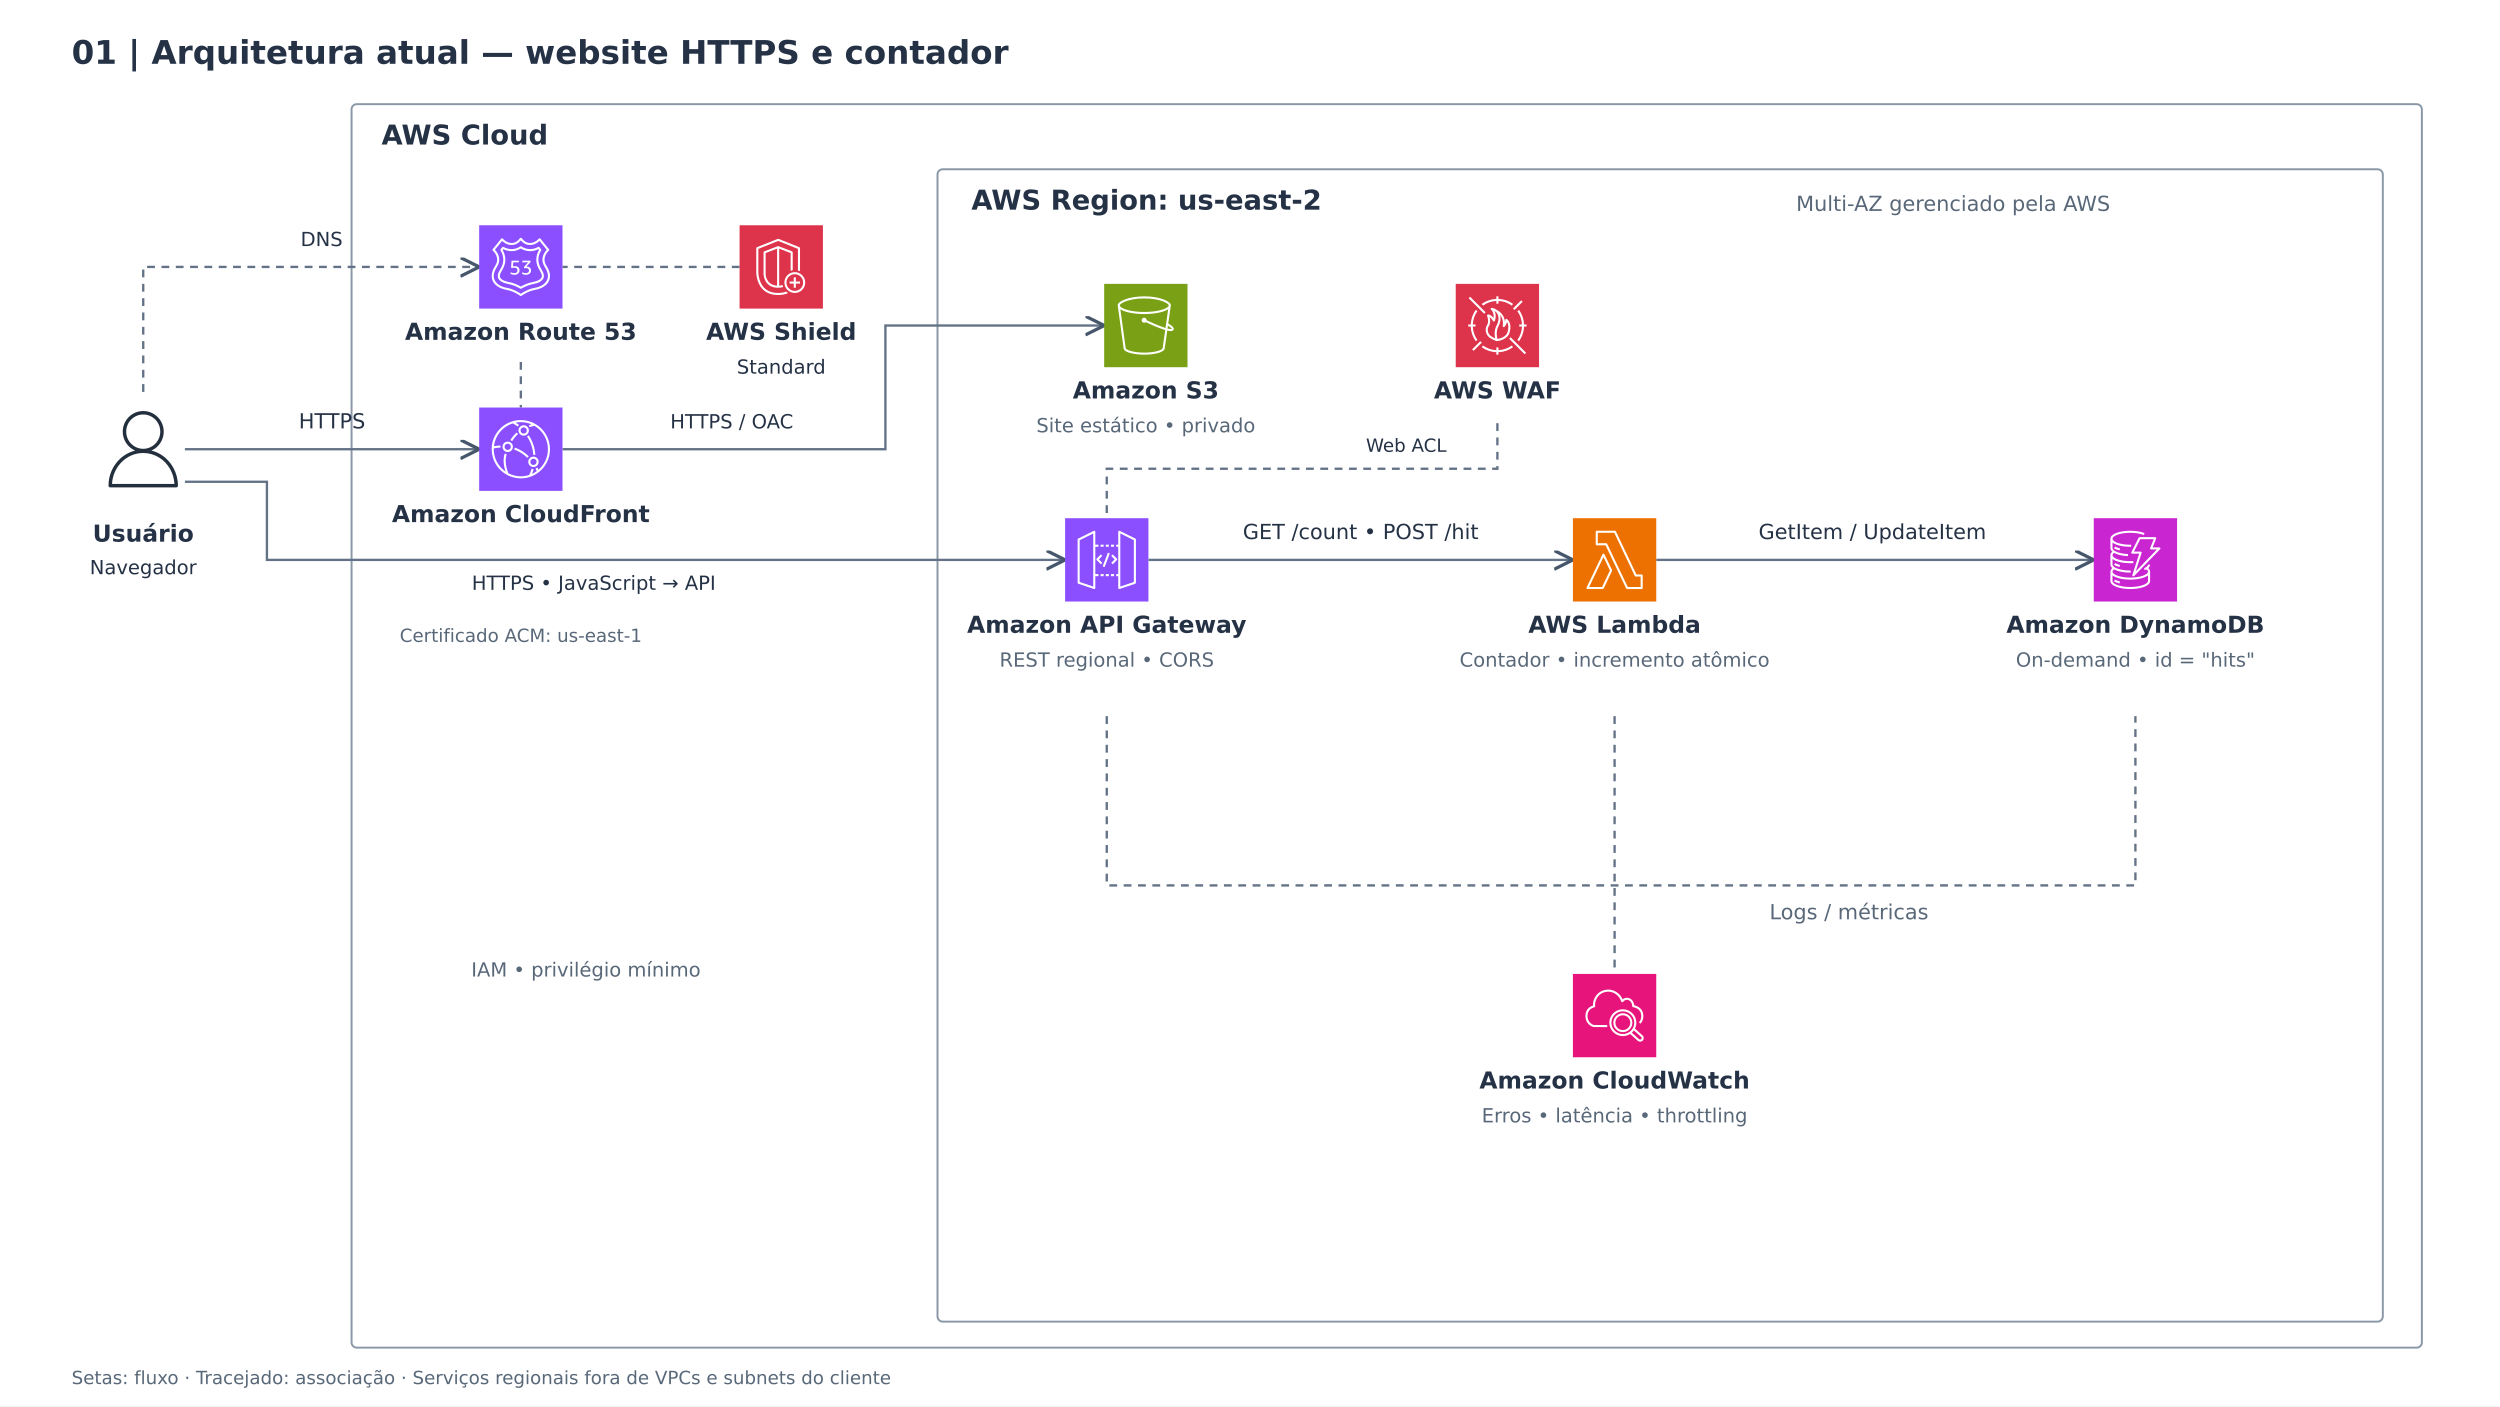
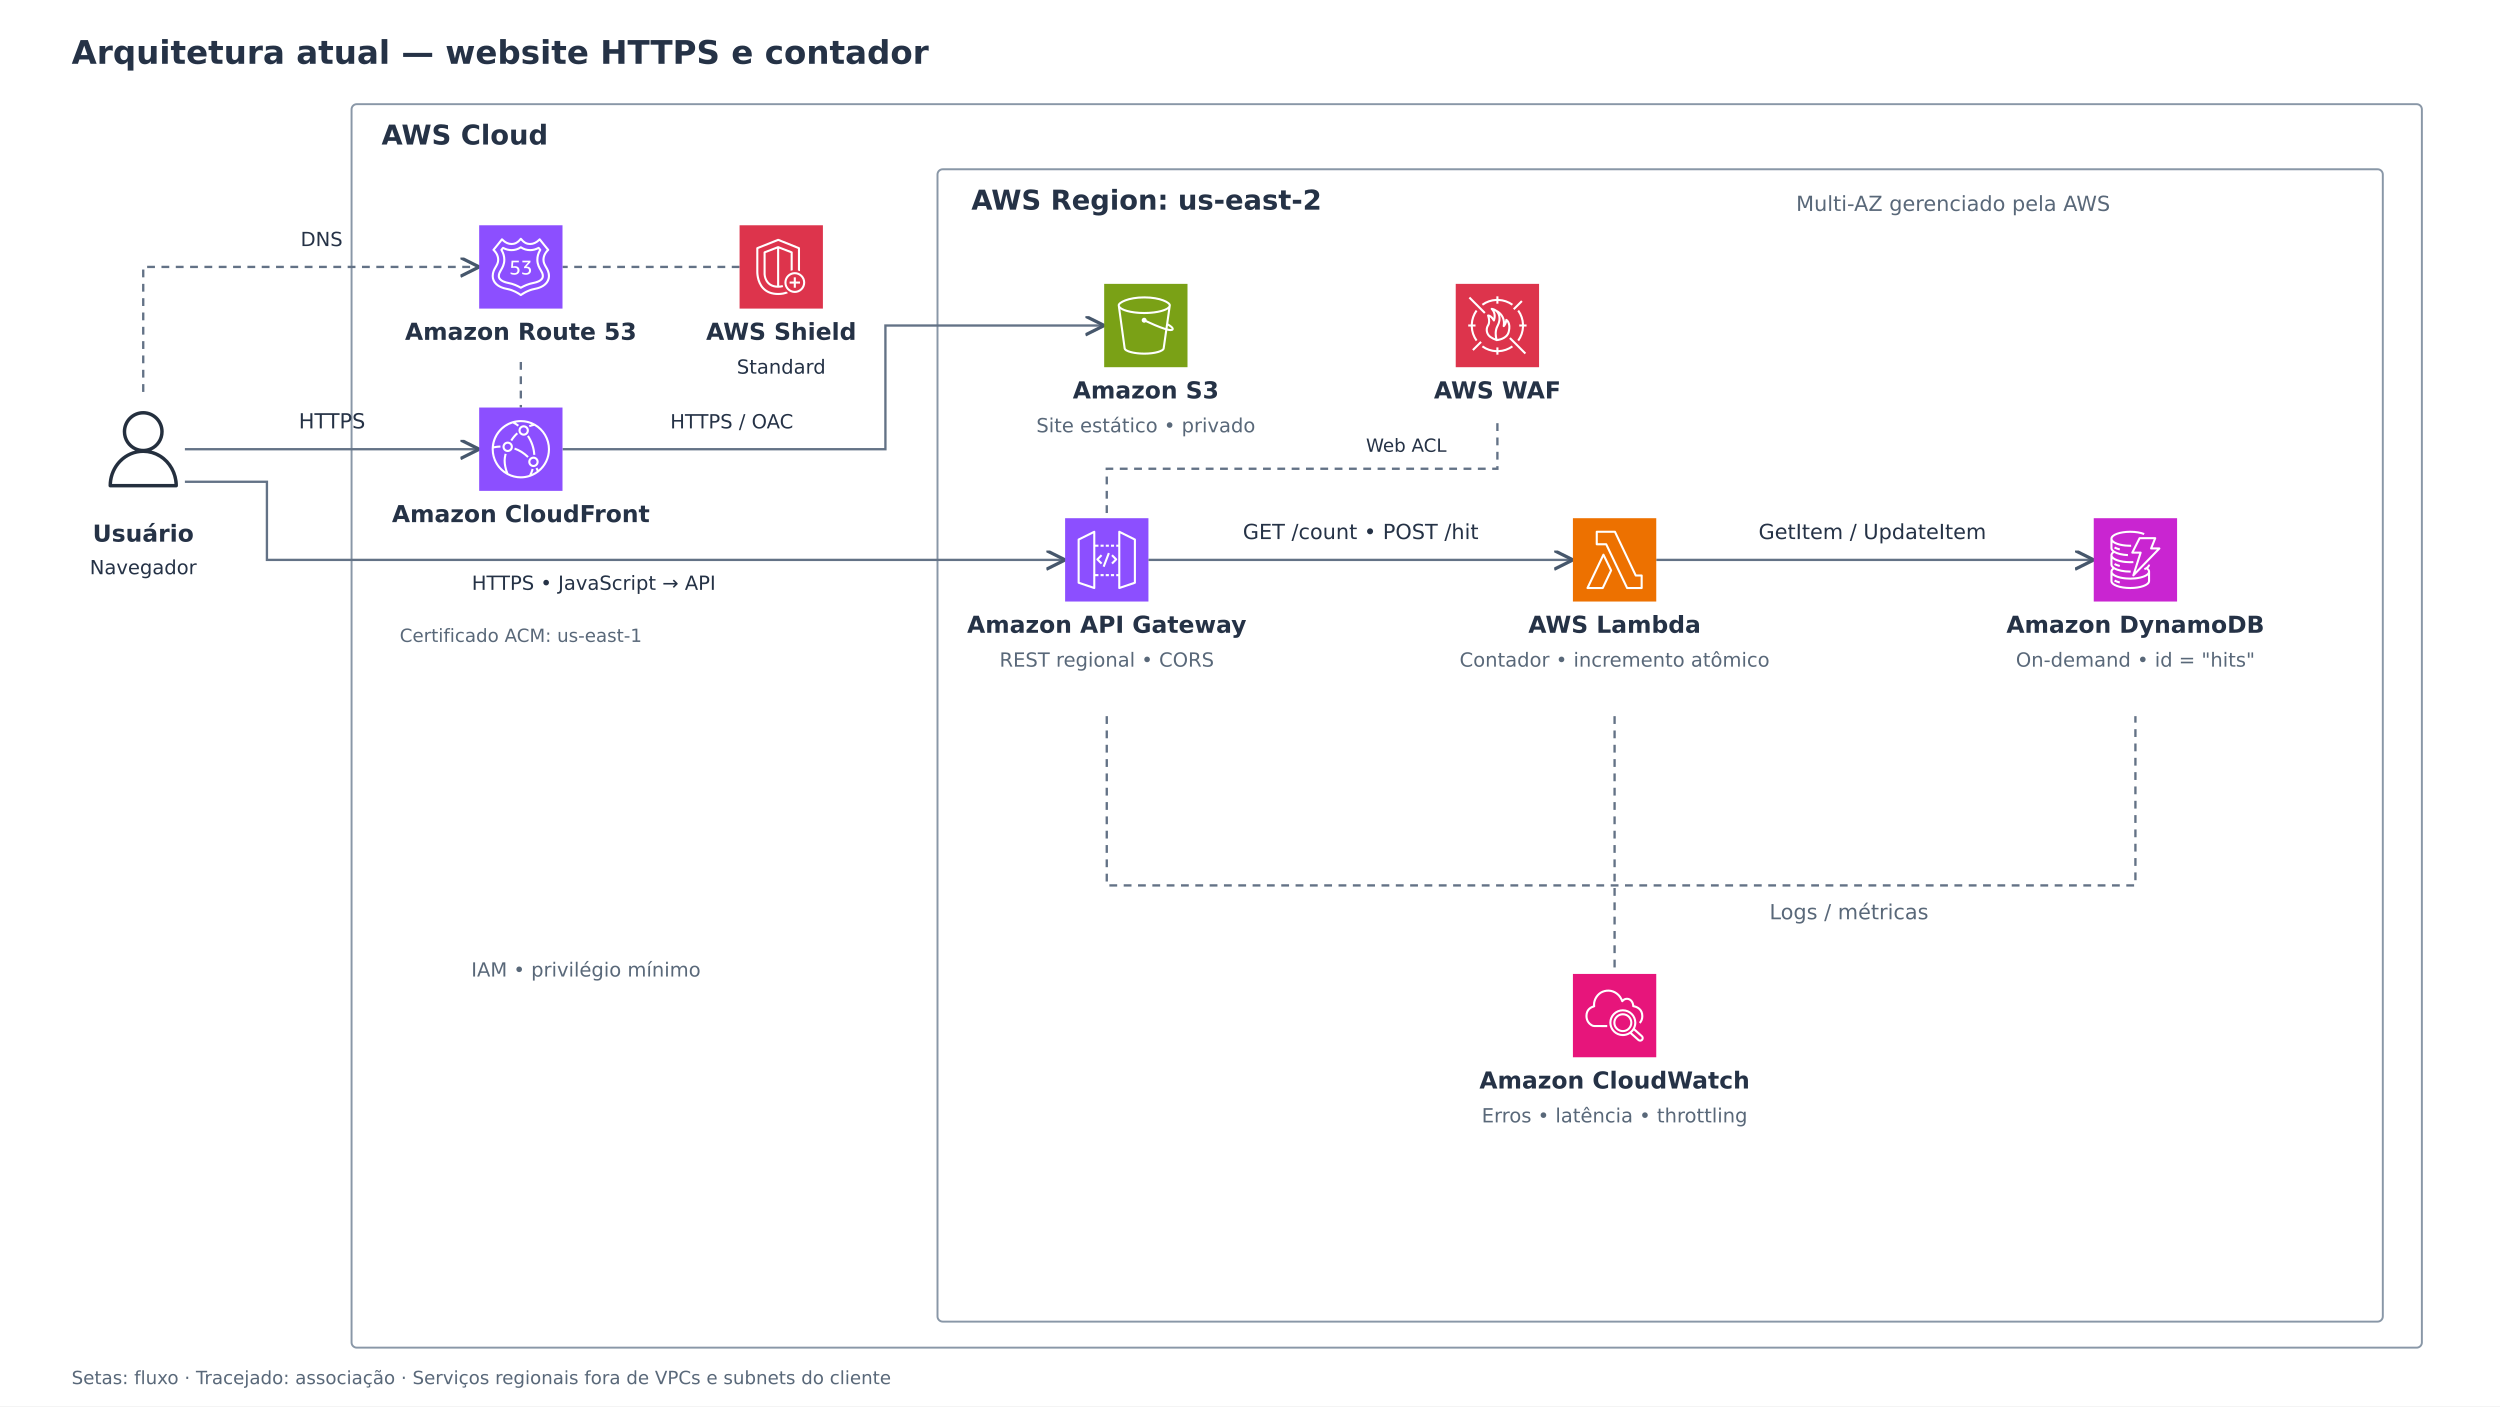
<svg xmlns="http://www.w3.org/2000/svg" width="1920" height="1080" viewBox="0 0 1920 1080">
  <defs>
    <marker id="a" markerWidth="9" markerHeight="9" refX="8" refY="4" orient="auto">
      <path d="M0,0 L8,4 L0,8" fill="none" stroke="#46576c" stroke-width="1.4" />
    </marker>
  </defs>
  <rect width="1920" height="1080" fill="#fff" />
-   <text x="55" y="49" font-family="DejaVu Sans,sans-serif" font-size="25" text-anchor="start" fill="#253246" font-weight="600">01  |  Arquitetura atual — website HTTPS e contador</text>
+   <text x="55" y="49" font-family="DejaVu Sans,sans-serif" font-size="25" text-anchor="start" fill="#253246" font-weight="600">Arquitetura atual — website HTTPS e contador</text>
  <rect x="270" y="80" width="1590" height="955" rx="4" fill="none" stroke="#8997a7" stroke-width="1.5" />
  <text x="293" y="111" font-family="DejaVu Sans,sans-serif" font-size="21" text-anchor="start" fill="#253246" font-weight="600">AWS Cloud</text>
  <rect x="720" y="130" width="1110" height="885" rx="4" fill="none" stroke="#8997a7" stroke-width="1.5" />
  <text x="746" y="161" font-family="DejaVu Sans,sans-serif" font-size="21" text-anchor="start" fill="#253246" font-weight="600">AWS Region: us-east-2</text>
  <text x="1500" y="162" font-family="DejaVu Sans,sans-serif" font-size="16" text-anchor="middle" fill="#596879" font-weight="400">Multi-AZ gerenciado pela AWS</text>
  <path d="M110 301 V205 H368" fill="none" stroke="#637286" stroke-width="1.8" stroke-dasharray="6 5" marker-end="url(#a)" />
  <text x="247" y="189" font-family="DejaVu Sans,sans-serif" font-size="15" text-anchor="middle" fill="#253246" font-weight="400">DNS</text>
  <path d="M568 205 H432" fill="none" stroke="#637286" stroke-width="1.8" stroke-dasharray="6 5" />
  <path d="M400 278 V313" fill="none" stroke="#637286" stroke-width="1.8" stroke-dasharray="6 5" />
  <path d="M142 345 H368" fill="none" stroke="#637286" stroke-width="1.8" marker-end="url(#a)" />
  <text x="255" y="329" font-family="DejaVu Sans,sans-serif" font-size="16" text-anchor="middle" fill="#253246" font-weight="400">HTTPS</text>
  <path d="M432 345 H680 V250 H848" fill="none" stroke="#637286" stroke-width="1.8" marker-end="url(#a)" />
  <text x="562" y="329" font-family="DejaVu Sans,sans-serif" font-size="15" text-anchor="middle" fill="#253246" font-weight="400">HTTPS / OAC</text>
  <path d="M142 370 H205 V430 H818" fill="none" stroke="#637286" stroke-width="1.8" marker-end="url(#a)" />
  <text x="456" y="453" font-family="DejaVu Sans,sans-serif" font-size="15" text-anchor="middle" fill="#253246" font-weight="400">HTTPS • JavaScript → API</text>
  <path d="M1150 325 V360 H850 V398" fill="none" stroke="#637286" stroke-width="1.8" stroke-dasharray="6 5" />
  <text x="1080" y="347" font-family="DejaVu Sans,sans-serif" font-size="14" text-anchor="middle" fill="#253246" font-weight="400">Web ACL</text>
  <svg width="64" height="64" viewBox="0 0 48 48" version="1.1" x="78.0" y="313.0">
    <g id="Icon-Resource/General-Resource/Res_User_48" stroke="none" stroke-width="1" fill="none" fill-rule="evenodd">
      <path d="M6.025,44 C6.524,34.085 14.395,26.178 24,26.178 C27.248,26.178 30.43,27.092 33.205,28.822 C38.354,32.033 41.653,37.783 41.974,44 L6.025,44 Z M14.192,13.878 C14.192,8.432 18.592,4 24.001,4 C29.408,4 33.807,8.432 33.807,13.878 C33.807,19.325 29.408,23.757 24.001,23.757 C18.592,23.757 14.192,19.325 14.192,13.878 L14.192,13.878 Z M34.263,27.125 C32.53,26.044 30.65,25.26 28.698,24.771 C32.877,22.939 35.807,18.749 35.807,13.878 C35.807,7.329 30.51,2 24.001,2 C17.489,2 12.192,7.329 12.192,13.878 C12.192,18.755 15.13,22.95 19.317,24.778 C10.545,26.981 4,35.2 4,45 C4,45.552 4.447,46 5,46 L43,46 C43.552,46 44,45.552 44,45 C44,37.719 40.269,30.87 34.263,27.125 L34.263,27.125 Z" id="Fill-1" fill="#242F3E" />
    </g>
  </svg>
  <text x="110" y="416" font-family="DejaVu Sans,sans-serif" font-size="18" text-anchor="middle" fill="#253246" font-weight="600">Usuário</text>
  <text x="110" y="441" font-family="DejaVu Sans,sans-serif" font-size="15" text-anchor="middle" fill="#253246" font-weight="400">Navegador</text>
  <svg width="64" height="64" viewBox="0 0 80 80" version="1.1" x="368.0" y="173.0">
    <g id="Icon-Architecture/64/Arch_Amazon-Route-53_64" stroke="none" stroke-width="1" fill="none" fill-rule="evenodd">
      <g id="Icon-Architecture-BG/64/Networking-Content-Delivery" fill="#8C4FFF">
        <rect id="Rectangle" x="0" y="0" width="80" height="80" />
      </g>
      <path d="M48.692,40.68 C49.431,41.363 49.801,42.278 49.801,43.428 C49.801,44.678 49.351,45.676 48.452,46.423 C47.552,47.17 46.343,47.543 44.826,47.543 C43.627,47.543 42.44,47.287 41.266,46.777 L41.266,45.245 C42.657,45.705 43.843,45.935 44.826,45.935 C45.796,45.935 46.542,45.717 47.065,45.284 C47.588,44.85 47.849,44.231 47.849,43.428 C47.849,41.883 46.874,41.111 44.921,41.111 C44.309,41.111 43.703,41.143 43.103,41.206 L43.103,39.943 L47.123,35.559 L41.458,35.559 L41.458,33.989 L49.247,33.989 L49.247,35.502 L45.304,39.675 C45.369,39.662 45.431,39.656 45.496,39.656 L45.687,39.656 C46.951,39.656 47.952,39.997 48.692,40.68 M37.574,40.345 C38.351,41.073 38.74,42.074 38.74,43.35 C38.74,44.601 38.288,45.612 37.381,46.385 C36.475,47.157 35.283,47.543 33.803,47.543 C32.503,47.543 31.284,47.287 30.148,46.777 L30.148,45.245 C31.564,45.705 32.776,45.935 33.784,45.935 C34.754,45.935 35.497,45.715 36.013,45.274 C36.53,44.834 36.789,44.2 36.789,43.37 C36.789,42.463 36.546,41.806 36.061,41.398 C35.576,40.99 34.785,40.785 33.688,40.785 C32.897,40.785 31.909,40.85 30.722,40.977 L30.722,39.713 L31.086,33.989 L38.071,33.989 L38.071,35.559 L32.693,35.559 L32.444,39.445 C33.146,39.318 33.777,39.254 34.338,39.254 C35.716,39.254 36.795,39.617 37.574,40.345 M51.957,54.378 C47.103,55.25 42.852,57.227 40,58.837 C37.147,57.227 32.896,55.25 28.043,54.378 C26.677,54.133 19.869,52.711 19.869,48.776 C19.869,46.952 20.522,45.742 21.776,43.583 C23.274,41 25.138,37.784 25.138,33.156 C25.138,29.847 24.271,26.675 22.559,23.715 C22.76,23.467 22.965,23.216 23.171,22.963 C25.707,24.23 28.347,24.872 31.031,24.872 C34.311,24.872 37.325,24.011 40,22.311 C42.674,24.011 45.688,24.872 48.968,24.872 C51.652,24.872 54.293,24.23 56.829,22.963 C57.034,23.216 57.239,23.467 57.44,23.715 C55.728,26.675 54.861,29.847 54.861,33.156 C54.861,37.784 56.725,41 58.226,43.587 C59.477,45.742 60.13,46.952 60.13,48.776 C60.13,52.711 53.322,54.133 51.957,54.378 M56.861,33.156 C56.861,29.997 57.752,26.97 59.507,24.158 C59.735,23.795 59.706,23.328 59.434,22.996 C58.926,22.373 58.393,21.718 57.867,21.067 C57.562,20.69 57.032,20.586 56.606,20.82 C54.143,22.181 51.574,22.872 48.968,22.872 C45.824,22.872 43.077,22.026 40.569,20.289 C40.227,20.052 39.772,20.052 39.43,20.289 C36.922,22.026 34.175,22.872 31.031,22.872 C28.425,22.872 25.856,22.181 23.393,20.82 C22.968,20.586 22.437,20.69 22.132,21.067 C21.606,21.718 21.073,22.373 20.565,22.996 C20.294,23.328 20.264,23.795 20.492,24.158 C22.248,26.97 23.138,29.997 23.138,33.156 C23.138,37.246 21.423,40.202 20.045,42.581 C18.695,44.904 17.869,46.447 17.869,48.776 C17.869,54.165 25.385,55.934 27.689,56.348 C32.549,57.221 36.793,59.281 39.497,60.854 C39.652,60.945 39.826,60.99 40,60.99 C40.173,60.99 40.347,60.945 40.503,60.854 C43.207,59.281 47.45,57.221 52.31,56.348 C54.614,55.934 62.13,54.165 62.13,48.776 C62.13,46.447 61.304,44.904 59.954,42.578 C58.576,40.202 56.861,37.246 56.861,33.156 M52.994,60.157 C46.863,61.259 41.723,64.557 40,65.764 C38.276,64.557 33.136,61.259 27.005,60.157 C14.937,57.989 14,50.897 14,48.776 C14,45.285 15.371,42.923 16.697,40.637 C17.961,38.46 19.268,36.207 19.268,33.156 C19.268,28.336 16.485,24.931 15.112,23.546 C16.556,21.789 20.204,17.342 22.003,15.024 C24.729,17.597 27.898,19 31.031,19 C34.509,19 37.385,17.585 40,14.564 C42.614,17.585 45.49,19 48.968,19 C52.101,19 55.27,17.597 57.997,15.024 C59.796,17.342 63.443,21.789 64.887,23.546 C63.514,24.931 60.731,28.336 60.731,33.156 C60.731,36.207 62.039,38.46 63.302,40.637 C64.629,42.923 66,45.285 66,48.776 C66,50.897 65.062,57.989 52.994,60.157 M65.032,39.634 C63.797,37.505 62.731,35.668 62.731,33.156 C62.731,27.868 66.847,24.447 66.887,24.415 C67.094,24.247 67.226,24.003 67.254,23.737 C67.28,23.471 67.2,23.206 67.03,23 C66.963,22.92 60.408,14.973 58.906,12.914 C58.73,12.673 58.457,12.523 58.159,12.505 C57.86,12.483 57.572,12.602 57.368,12.82 C54.848,15.515 51.866,16.999 48.968,16.999 C45.764,16.999 43.244,15.572 40.794,12.371 C40.415,11.876 39.585,11.876 39.206,12.371 C36.755,15.572 34.235,16.999 31.031,16.999 C28.133,16.999 25.151,15.515 22.631,12.82 C22.427,12.602 22.137,12.478 21.84,12.505 C21.543,12.523 21.269,12.673 21.093,12.914 C19.591,14.973 13.036,22.92 12.969,23 C12.8,23.206 12.72,23.471 12.747,23.736 C12.773,24.001 12.904,24.245 13.11,24.413 C13.152,24.447 17.268,27.868 17.268,33.156 C17.268,35.668 16.202,37.505 14.967,39.634 C13.576,42.031 12,44.747 12,48.776 C12,55.487 17.477,60.478 26.652,62.127 C33.559,63.368 39.334,67.749 39.391,67.794 C39.57,67.931 39.785,68 40,68 C40.214,68 40.429,67.931 40.609,67.793 C40.667,67.749 46.422,63.371 53.347,62.127 C62.522,60.478 68,55.487 68,48.776 C68,44.747 66.423,42.031 65.032,39.634" id="Amazon-Route-53-Icon_64_Squid" fill="#FFFFFF" />
    </g>
  </svg>
  <text x="400" y="261" font-family="DejaVu Sans,sans-serif" font-size="18" text-anchor="middle" fill="#253246" font-weight="600">Amazon Route 53</text>
  <svg width="64" height="64" viewBox="0 0 80 80" version="1.1" x="568.0" y="173.0">
    <g id="Icon-Architecture/64/Arch_AWS-Shield_64" stroke="none" stroke-width="1" fill="none" fill-rule="evenodd">
      <g id="Icon-Architecture-BG/64/Security-Identity-Compliance" fill="#DD344C">
        <rect id="Rectangle" x="0" y="0" width="80" height="80" />
      </g>
      <path d="M54.011,49.999 L52.011,49.999 L52.011,53.999 L48.011,53.999 L48.011,55.999 L52.011,55.999 L52.011,59.999 L54.011,59.999 L54.011,55.999 L58.011,55.999 L58.011,53.999 L54.011,53.999 L54.011,49.999 Z M61.011,54.999 C61.011,50.589 57.422,46.999 53.011,46.999 C48.6,46.999 45.011,50.589 45.011,54.999 C45.011,59.41 48.6,62.999 53.011,62.999 C57.422,62.999 61.011,59.41 61.011,54.999 L61.011,54.999 Z M63.011,54.999 C63.011,60.514 58.525,64.999 53.011,64.999 C47.497,64.999 43.011,60.514 43.011,54.999 C43.011,49.486 47.497,44.999 53.011,44.999 C58.525,44.999 63.011,49.486 63.011,54.999 L63.011,54.999 Z M36.011,57.971 L36.011,22.456 L25.011,26.686 L25.011,46.999 C25.023,47.413 25.407,57.38 36.011,57.971 L36.011,57.971 Z M49.011,43.7 L49.011,26.686 L38.011,22.456 L38.011,57.962 C39.171,57.886 40.248,57.681 41.247,57.364 C41.382,58.032 41.581,58.678 41.822,59.301 C40.357,59.761 38.752,59.999 37.011,59.999 C23.452,59.999 23.014,47.151 23.011,47.022 L23.011,26 C23.011,25.585 23.266,25.215 23.652,25.066 L36.652,20.066 C36.884,19.977 37.138,19.977 37.37,20.066 L50.37,25.066 C50.756,25.215 51.011,25.585 51.011,26 L51.011,43.181 C50.323,43.297 49.655,43.471 49.011,43.7 L49.011,43.7 Z M44.756,63.688 C45.314,64.216 45.921,64.692 46.573,65.109 C43.818,66.356 40.615,66.987 37.011,66.987 C30.684,66.987 25.64,65.062 22.02,61.267 C15.589,54.523 15.991,44.38 16.012,43.953 L16.011,22 C16.011,21.59 16.26,21.224 16.64,21.07 L36.64,13.07 C36.878,12.976 37.144,12.976 37.382,13.07 L57.382,21.07 C57.762,21.224 58.011,21.59 58.011,22 L58.011,43.999 C58.011,43.999 58.013,44.044 58.015,44.106 C57.375,43.812 56.706,43.575 56.012,43.395 L56.011,22.677 L37.011,15.076 L18.011,22.677 L18.011,43.999 C18.005,44.142 17.636,53.783 23.477,59.897 C26.704,63.275 31.258,64.987 37.011,64.987 C39.899,64.987 42.486,64.546 44.756,63.688 L44.756,63.688 Z" id="AWS-Shield_Icon_64_Squid" fill="#FFFFFF" />
    </g>
  </svg>
  <text x="600" y="261" font-family="DejaVu Sans,sans-serif" font-size="18" text-anchor="middle" fill="#253246" font-weight="600">AWS Shield</text>
  <text x="600" y="287" font-family="DejaVu Sans,sans-serif" font-size="15" text-anchor="middle" fill="#253246" font-weight="400">Standard</text>
  <svg width="64" height="64" viewBox="0 0 80 80" version="1.1" x="368.0" y="313.0">
    <g id="Icon-Architecture/64/Arch_Amazon-CloudFront_64" stroke="none" stroke-width="1" fill="none" fill-rule="evenodd">
      <g id="Icon-Architecture-BG/64/Networking-Content-Delivery" fill="#8C4FFF">
        <rect id="Rectangle" x="0" y="0" width="80" height="80" />
      </g>
      <path d="M55.122,52.123 C55.122,50.469 53.776,49.123 52.122,49.123 C50.468,49.123 49.122,50.469 49.122,52.123 C49.122,53.777 50.468,55.123 52.122,55.123 C53.776,55.123 55.122,53.777 55.122,52.123 L55.122,52.123 Z M57.122,52.123 C57.122,54.88 54.879,57.123 52.122,57.123 C49.365,57.123 47.122,54.88 47.122,52.123 C47.122,49.366 49.365,47.123 52.122,47.123 C54.879,47.123 57.122,49.366 57.122,52.123 L57.122,52.123 Z M30.392,37.692 C30.392,36.038 29.046,34.692 27.392,34.692 C25.737,34.692 24.392,36.038 24.392,37.692 C24.392,39.346 25.737,40.692 27.392,40.692 C29.046,40.692 30.392,39.346 30.392,37.692 L30.392,37.692 Z M32.392,37.692 C32.392,40.449 30.148,42.692 27.392,42.692 C24.635,42.692 22.392,40.449 22.392,37.692 C22.392,34.935 24.635,32.692 27.392,32.692 C30.148,32.692 32.392,34.935 32.392,37.692 L32.392,37.692 Z M39.73,22.007 C39.73,23.661 41.076,25.007 42.73,25.007 C44.385,25.007 45.73,23.661 45.73,22.007 C45.73,20.352 44.385,19.007 42.73,19.007 C41.076,19.007 39.73,20.352 39.73,22.007 L39.73,22.007 Z M37.73,22.007 C37.73,19.25 39.974,17.007 42.73,17.007 C45.487,17.007 47.73,19.25 47.73,22.007 C47.73,24.764 45.487,27.007 42.73,27.007 C39.974,27.007 37.73,24.764 37.73,22.007 L37.73,22.007 Z M66,40 C66,30.727 61.028,22.148 53.012,17.509 C51.575,17.799 50.185,18.196 48.451,18.823 L47.771,16.942 C48.676,16.616 49.486,16.352 50.266,16.126 C47.046,14.737 43.548,14 40,14 C38.311,14 36.649,14.175 35.025,14.492 C36.201,15.18 37.244,15.866 38.257,16.634 L37.048,18.227 C35.62,17.145 34.14,16.228 32.197,15.21 C22.378,18.298 15.306,26.958 14.183,37.128 C16.242,36.711 18.219,36.484 20.414,36.43 L20.463,38.429 C18.163,38.486 16.187,38.73 14.027,39.205 C14.018,39.47 14,39.738 14,40 C14,48.658 18.283,56.636 25.327,61.447 C24.074,57.716 23.45,54.19 23.45,50.746 C23.45,48.782 23.788,47.169 24.145,45.462 C24.228,45.067 24.312,44.665 24.394,44.248 L26.357,44.635 C26.273,45.059 26.187,45.47 26.103,45.873 C25.753,47.545 25.45,48.989 25.45,50.746 C25.45,54.654 26.308,58.695 28.054,63.083 C31.773,65.014 35.789,66 40,66 C42.756,66 45.446,65.56 48.012,64.714 C49.019,62.727 49.766,60.852 50.39,58.699 L52.311,59.256 C51.855,60.826 51.332,62.253 50.709,63.677 C52.323,62.951 53.85,62.053 55.283,61.005 C54.938,60.159 54.568,59.318 54.159,58.499 L55.948,57.604 C56.296,58.3 56.615,59.012 56.92,59.728 C62.705,54.775 66,47.66 66,40 L66,40 Z M68,40 C68,48.727 64.034,56.799 57.121,62.149 C55.409,63.479 53.552,64.583 51.589,65.472 C50.756,65.85 49.908,66.2 49.036,66.494 C46.156,67.493 43.113,68 40,68 C35.4,68 30.832,66.854 26.788,64.686 C17.667,59.806 12,50.347 12,40 C12,39.314 12.018,38.792 12.059,38.309 C12.74,26.625 20.756,16.512 32.001,13.166 C34.562,12.393 37.255,12 40,12 C44.808,12 49.539,13.238 53.684,15.579 C62.513,20.525 68,29.884 68,40 L68,40 Z M37.314,25.463 L36,23.956 C33.758,25.912 32.014,27.989 29.977,31.126 L31.655,32.215 C33.583,29.244 35.223,27.288 37.314,25.463 L37.314,25.463 Z M34.275,38.427 L33.625,40.318 C38.218,41.895 42.225,44.411 46.234,48.236 L47.615,46.789 C43.389,42.758 39.15,40.101 34.275,38.427 L34.275,38.427 Z M47.646,26.668 C51.398,32.39 53.511,38.671 53.925,45.338 L51.929,45.462 C51.536,39.146 49.533,33.192 45.975,27.765 L47.646,26.668 Z" id="Amazon-CloudFront_Icon_64_Squid" fill="#FFFFFF" />
    </g>
  </svg>
  <text x="400" y="401" font-family="DejaVu Sans,sans-serif" font-size="18" text-anchor="middle" fill="#253246" font-weight="600">Amazon CloudFront</text>
  <text x="400" y="493" font-family="DejaVu Sans,sans-serif" font-size="14" text-anchor="middle" fill="#596879" font-weight="400">Certificado ACM: us-east-1</text>
  <svg width="64" height="64" viewBox="0 0 80 80" version="1.1" x="848.0" y="218.0">
    <g id="Icon-Architecture/64/Arch_Amazon-Simple-Storage-Service_64" stroke="none" stroke-width="1" fill="none" fill-rule="evenodd">
      <g id="Icon-Architecture-BG/64/Storage" fill="#7AA116">
        <rect id="Rectangle" x="0" y="0" width="80" height="80" />
      </g>
      <g id="Icon-Service/64/Amazon-Simple-Storage-Service_64" transform="translate(12.9999, 11.9996)" fill="#FFFFFF">
        <path d="M47.836,30.893 L48.22,28.189 C51.761,30.31 51.807,31.186 51.806,31.21 C51.8,31.215 51.196,31.719 47.836,30.893 L47.836,30.893 Z M45.893,30.353 C39.773,28.501 31.25,24.591 27.801,22.961 C27.801,22.947 27.805,22.934 27.805,22.92 C27.805,21.595 26.727,20.517 25.401,20.517 C24.077,20.517 22.999,21.595 22.999,22.92 C22.999,24.245 24.077,25.323 25.401,25.323 C25.983,25.323 26.511,25.106 26.928,24.761 C30.986,26.682 39.443,30.535 45.608,32.355 L43.17,49.561 C43.163,49.608 43.16,49.655 43.16,49.702 C43.16,51.217 36.453,54 25.494,54 C14.419,54 7.641,51.217 7.641,49.702 C7.641,49.656 7.638,49.611 7.632,49.566 L2.538,12.359 C6.947,15.394 16.43,17 25.5,17 C34.556,17 44.023,15.4 48.441,12.374 L45.893,30.353 Z M2,8.478 C2.072,7.162 9.634,2 25.5,2 C41.364,2 48.927,7.161 49,8.478 L49,8.927 C48.13,11.878 38.33,15 25.5,15 C12.648,15 2.843,11.868 2,8.913 L2,8.478 Z M51,8.5 C51,5.035 41.066,0 25.5,0 C9.934,0 0,5.035 0,8.5 L0.094,9.254 L5.642,49.778 C5.775,54.31 17.861,56 25.494,56 C34.966,56 45.029,53.822 45.159,49.781 L47.555,32.884 C48.888,33.203 49.985,33.366 50.866,33.366 C52.049,33.366 52.849,33.077 53.334,32.499 C53.732,32.025 53.884,31.451 53.77,30.84 C53.511,29.456 51.868,27.964 48.522,26.055 L50.898,9.293 L51,8.5 Z" id="Amazon-Simple-Storage-Service-Icon_64_Squid" />
      </g>
    </g>
  </svg>
  <text x="880" y="306" font-family="DejaVu Sans,sans-serif" font-size="18" text-anchor="middle" fill="#253246" font-weight="600">Amazon S3</text>
  <text x="880" y="332" font-family="DejaVu Sans,sans-serif" font-size="15" text-anchor="middle" fill="#596879" font-weight="400">Site estático • privado</text>
  <svg width="64" height="64" viewBox="0 0 80 80" version="1.1" x="1118.0" y="218.0">
    <g id="Icon-Architecture/64/Arch_AWS-WAF_64" stroke="none" stroke-width="1" fill="none" fill-rule="evenodd">
      <g id="Icon-Architecture-BG/64/Security-Identity-Compliance" fill="#DD344C">
        <rect id="Rectangle" x="0" y="0" width="80" height="80" />
      </g>
      <g id="Icon-Service/64/AWS-WAF_64" transform="translate(11.9995, 12)" fill="#FFFFFF">
        <path d="M2.396,29 L-3.55271368e-15,29 L-3.55271368e-15,27 L2.399,27 C2.599,21.941 4.239,17.128 7.208,13.025 L8.829,14.198 C6.108,17.957 4.598,22.366 4.399,27 L7,27 L7,29 L4.396,29 C4.582,33.662 6.093,38.097 8.829,41.876 L7.208,43.049 C4.224,38.926 2.583,34.085 2.396,29 L2.396,29 Z M43.01,48.828 C38.898,51.805 34.072,53.445 29,53.639 L29,56 L27,56 L27,53.639 C21.928,53.445 17.1,51.805 12.988,48.828 L14.16,47.208 C17.93,49.937 22.352,51.447 27,51.639 L27,49 L29,49 L29,51.639 C33.648,51.446 38.069,49.936 41.838,47.208 L43.01,48.828 Z M12.988,7.246 C17.1,4.269 21.928,2.629 27,2.436 L27,0 L29,0 L29,2.436 C34.072,2.629 38.898,4.27 43.01,7.246 L41.838,8.866 C38.069,6.138 33.648,4.628 29,4.436 L29,7 L27,7 L27,4.436 C22.352,4.627 17.93,6.138 14.16,8.866 L12.988,7.246 Z M56,27 L56,29 L53.602,29 C53.416,34.085 51.774,38.926 48.791,43.049 L47.169,41.876 C49.905,38.097 51.417,33.662 51.602,29 L49,29 L49,27 L51.599,27 C51.4,22.366 49.89,17.957 47.169,14.198 L48.791,13.025 C51.759,17.128 53.399,21.941 53.599,27 L56,27 Z M42.972,11.65 L50.812,3.81 L52.226,5.224 L44.386,13.064 L42.972,11.65 Z M13.026,44.424 L5.186,52.264 L3.772,50.85 L11.612,43.01 L13.026,44.424 Z M15.252,16.667 L0.412,1.827 L1.826,0.413 L16.667,15.253 L15.252,16.667 Z M40.707,39.293 L55.586,54.173 L54.172,55.587 L39.292,40.708 L40.707,39.293 Z M19.664,28.735 C19.739,28.602 19.82,28.468 19.905,28.334 C21.586,25.693 21.104,22.089 20.57,19.912 C22.011,20.859 23.31,22.816 23.753,23.638 C23.942,23.986 24.309,24.197 24.712,24.161 C25.107,24.13 25.446,23.87 25.578,23.497 C27.067,19.267 26.31,16.087 25.26,14.026 C26.533,14.767 27.519,15.833 28.172,17.192 C29.588,20.134 29.273,24.161 27.348,27.7 C24.719,32.536 25.246,37.606 25.844,40.334 C24.343,39.687 23.007,38.956 21.854,38.152 C18.827,36.042 17.864,31.907 19.664,28.735 L19.664,28.735 Z M33.094,28.398 C33.029,28.807 33.221,29.214 33.579,29.422 C33.936,29.629 34.386,29.596 34.709,29.336 C34.79,29.271 36.43,27.917 37.224,24.642 C38.181,26.034 39.182,28.843 37.85,34.003 C36.532,39.108 30.28,40.544 28.049,40.897 C27.51,38.964 26.417,33.599 29.106,28.655 C31.014,25.145 31.52,21.176 30.564,17.901 C32.374,20.027 33.901,23.373 33.094,28.398 L33.094,28.398 Z M17.922,27.75 C15.62,31.81 16.844,37.099 20.71,39.793 C22.46,41.013 24.58,42.072 27.01,42.941 C27.121,42.981 27.234,43 27.347,43 C27.368,43 27.386,42.989 27.406,42.988 L27.407,42.997 C27.832,42.964 37.826,42.096 39.786,34.503 C42.308,24.737 37.257,21.84 37.041,21.721 C36.748,21.561 36.393,21.557 36.096,21.712 C35.799,21.868 35.6,22.162 35.566,22.495 C35.495,23.17 35.384,23.771 35.25,24.302 C34.558,16.634 28.479,13.514 27.25,12.959 C25.99,11.994 24.458,11.331 22.682,11.016 C22.236,10.935 21.794,11.168 21.604,11.578 C21.412,11.987 21.521,12.477 21.867,12.768 C22.017,12.895 25.133,15.597 24.244,20.739 C23.083,19.216 21.235,17.38 19.061,17.38 C18.731,17.38 18.423,17.543 18.237,17.815 C18.05,18.087 18.01,18.434 18.128,18.741 C18.15,18.795 20.188,24.166 18.217,27.261 C18.113,27.425 18.014,27.589 17.922,27.75 L17.922,27.75 Z" id="AWS-WAF_Icon_64_Squid" />
      </g>
    </g>
  </svg>
  <text x="1150" y="306" font-family="DejaVu Sans,sans-serif" font-size="18" text-anchor="middle" fill="#253246" font-weight="600">AWS WAF</text>
  <svg width="64" height="64" viewBox="0 0 80 80" fill="none" x="818.0" y="398.0">
    <g id="Icon-Architecture/64/Arch_Amazon-API-Gateway_64">
      <g id="Icon-Architecture-BG/64/Networking-Content-Delivery">
        <rect id="Rectangle" width="80" height="80" fill="#8C4FFF" />
      </g>
      <g id="Icon-Service/64/Amazon-API-Gateway_64">
        <path id="Amazon-API-Gateway_Icon_64_Squid" fill-rule="evenodd" clip-rule="evenodd" d="M34.065 55.632H37V53.615H34.065V55.632ZM39 55.632H42V53.615H39V55.632ZM27 14.63L14 21.082V61.193L27 65.59V14.63ZM29 27.393V53.615H32V55.632H29V66.992C29 67.316 28.845 67.621 28.584 67.81C28.412 67.936 28.207 68 28 68C27.894 68 27.786 67.983 27.682 67.948L12.682 62.876C12.274 62.737 12 62.352 12 61.92V20.454C12 20.07 12.217 19.718 12.559 19.549L27.559 12.104C27.868 11.95 28.235 11.968 28.528 12.152C28.821 12.336 29 12.66 29 13.009V25.376H32V27.393H29ZM44 55.632H47V53.615H44V55.632ZM44.065 27.393H47V25.376H44.065V27.393ZM39.065 27.393H42V25.376H39.065V27.393ZM34.065 27.393H37V25.376H34.065V27.393ZM66 21.082L53 14.63V65.59L66 61.193V21.082ZM68 61.92C68 62.352 67.726 62.737 67.318 62.876L52.318 67.948C52.214 67.983 52.106 68 52 68C51.793 68 51.588 67.936 51.416 67.81C51.155 67.621 51 67.316 51 66.992V55.632H49.065V53.615H51V27.393H49.065V25.376H51V13.009C51 12.66 51.179 12.336 51.472 12.152C51.765 11.968 52.131 11.95 52.441 12.104L67.441 19.549C67.783 19.718 68 20.07 68 20.454V61.92ZM42.934 33.807L41.066 33.083L36.066 46.194L37.934 46.918L42.934 33.807ZM49.707 40.209C50.098 39.815 50.098 39.176 49.707 38.783L45.707 34.749L44.293 36.175L47.586 39.496L44.293 42.817L45.707 44.243L49.707 40.209ZM34.293 44.243L30.293 40.209C29.902 39.815 29.902 39.176 30.293 38.783L34.293 34.749L35.707 36.175L32.414 39.496L35.707 42.817L34.293 44.243Z" fill="white" />
      </g>
    </g>
  </svg>
  <text x="850" y="486" font-family="DejaVu Sans,sans-serif" font-size="18" text-anchor="middle" fill="#253246" font-weight="600">Amazon API Gateway</text>
  <text x="850" y="512" font-family="DejaVu Sans,sans-serif" font-size="15" text-anchor="middle" fill="#596879" font-weight="400">REST regional • CORS</text>
  <text x="55" y="1063" font-family="DejaVu Sans,sans-serif" font-size="14" text-anchor="start" fill="#596879" font-weight="400">Setas: fluxo   ·   Tracejado: associação   ·   Serviços regionais fora de VPCs e subnets do cliente</text>
  <path d="M882 430 H1208" fill="none" stroke="#637286" stroke-width="1.8" marker-end="url(#a)" />
  <text x="1045" y="414" font-family="DejaVu Sans,sans-serif" font-size="16" text-anchor="middle" fill="#253246" font-weight="400">GET /count • POST /hit</text>
  <path d="M1272 430 H1608" fill="none" stroke="#637286" stroke-width="1.8" marker-end="url(#a)" />
  <text x="1438" y="414" font-family="DejaVu Sans,sans-serif" font-size="16" text-anchor="middle" fill="#253246" font-weight="400">GetItem / UpdateItem</text>
  <svg width="64" height="64" viewBox="0 0 80 80" version="1.1" x="1208.0" y="398.0">
    <g id="Icon-Architecture/64/Arch_AWS-Lambda_64" stroke="none" stroke-width="1" fill="none" fill-rule="evenodd">
      <g id="Icon-Architecture-BG/64/Compute" fill="#ED7100">
        <rect id="Rectangle" x="0" y="0" width="80" height="80" />
      </g>
      <path d="M28.008,66 L15.591,66 L29.324,37.296 L35.546,50.106 L28.008,66 Z M30.22,34.553 C30.051,34.208 29.7,33.989 29.318,33.989 L29.315,33.989 C28.929,33.99 28.578,34.211 28.412,34.558 L13.098,66.569 C12.95,66.879 12.971,67.243 13.155,67.534 C13.337,67.824 13.658,68 14.002,68 L28.642,68 C29.03,68 29.382,67.777 29.548,67.428 L37.564,50.528 C37.693,50.254 37.692,49.937 37.559,49.665 L30.22,34.553 Z M64.995,66 L52.659,66 L32.867,24.57 C32.701,24.222 32.349,24 31.962,24 L23.89,24 L23.899,14 L39.72,14 L59.42,55.429 C59.586,55.777 59.939,56 60.326,56 L64.995,56 L64.995,66 Z M65.998,54 L60.96,54 L41.259,12.571 C41.094,12.223 40.741,12 40.353,12 L22.898,12 C22.345,12 21.896,12.447 21.895,12.999 L21.884,24.999 C21.884,25.265 21.989,25.519 22.178,25.707 C22.365,25.895 22.62,26 22.887,26 L31.329,26 L51.122,67.43 C51.289,67.778 51.639,68 52.026,68 L65.998,68 C66.552,68 67,67.552 67,67 L67,55 C67,54.448 66.552,54 65.998,54 L65.998,54 Z" id="AWS-Lambda_Icon_64_Squid" fill="#FFFFFF" />
    </g>
  </svg>
  <text x="1240" y="486" font-family="DejaVu Sans,sans-serif" font-size="18" text-anchor="middle" fill="#253246" font-weight="600">AWS Lambda</text>
  <text x="1240" y="512" font-family="DejaVu Sans,sans-serif" font-size="15" text-anchor="middle" fill="#596879" font-weight="400">Contador • incremento atômico</text>
  <svg width="64" height="64" viewBox="0 0 80 80" version="1.1" x="1608.0" y="398.0">
    <g id="Icon-Architecture/64/Arch_Amazon-DynamoDB_64" stroke="none" stroke-width="1" fill="none" fill-rule="evenodd">
      <g id="Icon-Architecture-BG/64/Database" fill="#C925D1">
        <rect id="Rectangle" x="0" y="0" width="80" height="80" />
      </g>
      <path d="M52.086,54.85 C48.748,57.549 41.745,58.975 35.044,58.975 C28.342,58.975 21.337,57.548 18,54.849 L18,60.285 L18.001,60.285 C18.001,62.995 25,66.016 35.044,66.016 C45.08,66.016 52.075,62.999 52.086,60.29 L52.086,54.85 Z M52.087,44.522 L54.087,44.511 L54.087,44.522 C54.087,45.73 53.482,46.858 52.304,47.891 C53.732,49.147 54.087,50.38 54.087,51.258 C54.087,51.264 54.086,51.269 54.086,51.275 L54.086,60.285 L54.087,60.285 C54.087,65.295 44.275,68 35.044,68 C25.835,68 16.05,65.307 16.003,60.319 C16.003,60.314 16,60.309 16,60.304 L16,51.255 C16,51.253 16.002,51.25 16.002,51.247 C16.005,50.369 16.361,49.141 17.787,47.888 C16.37,46.636 16.01,45.415 16.001,44.544 L16.002,44.544 C16.002,44.54 16,44.537 16,44.533 L16,35.484 C16,35.481 16.002,35.478 16.002,35.475 C16.005,34.597 16.362,33.369 17.788,32.117 C16.37,30.865 16.01,29.643 16.001,28.773 L16.002,28.773 C16.002,28.769 16,28.765 16,28.761 L16,19.713 C16,19.71 16.002,19.707 16.002,19.704 C16.019,14.7 25.82,12 35.044,12 C40.255,12 45.261,12.828 48.778,14.272 L48.013,16.105 C44.73,14.757 40.003,13.984 35.044,13.984 C25,13.984 18.001,17.005 18.001,19.717 C18.001,22.429 25,25.45 35.044,25.45 C35.315,25.453 35.58,25.45 35.848,25.44 L35.932,27.422 C35.636,27.434 35.34,27.434 35.044,27.434 C28.342,27.434 21.337,26.007 18,23.308 L18,28.74 L18.001,28.74 L18.001,28.763 C18.011,29.803 19.078,30.712 19.972,31.289 C22.662,33.004 27.482,34.175 32.857,34.418 L32.766,36.4 C27.321,36.153 22.553,35.023 19.484,33.292 C18.728,33.857 18.001,34.622 18.001,35.489 C18.001,38.2 25,41.221 35.044,41.221 C36.029,41.221 37.007,41.189 37.952,41.123 L38.091,43.102 C37.101,43.17 36.075,43.205 35.044,43.205 C28.342,43.205 21.337,41.778 18,39.079 L18,44.511 L18.001,44.511 C18.011,45.575 19.078,46.482 19.972,47.06 C23.048,49.023 28.824,50.245 35.044,50.245 L35.484,50.245 L35.484,52.229 L35.044,52.229 C28.725,52.229 22.982,51.055 19.47,49.073 C18.718,49.637 18.001,50.398 18.001,51.258 C18.001,53.97 25,56.992 35.044,56.992 C45.08,56.992 52.075,53.974 52.086,51.265 L52.086,51.255 L52.086,51.254 C52.084,50.392 51.364,49.631 50.61,49.067 C50.122,49.344 49.599,49.61 49.004,49.855 L48.238,48.022 C48.964,47.724 49.594,47.402 50.111,47.062 C51.013,46.474 52.087,45.555 52.087,44.522 L52.087,44.522 Z M60.653,30.017 L55.049,30.017 C54.718,30.017 54.407,29.854 54.222,29.582 C54.035,29.31 53.997,28.964 54.119,28.66 L57.528,20.138 L44.619,20.138 L38.619,32.04 L45.001,32.04 C45.32,32.04 45.62,32.192 45.809,32.447 C45.996,32.703 46.051,33.031 45.954,33.333 L40.258,51.089 L60.653,30.017 Z M63.722,29.712 L38.723,55.54 C38.528,55.74 38.266,55.844 38.001,55.844 C37.825,55.844 37.648,55.799 37.49,55.705 C37.09,55.469 36.907,54.992 37.048,54.552 L43.634,34.024 L37.001,34.024 C36.654,34.024 36.333,33.846 36.15,33.554 C35.968,33.261 35.951,32.896 36.107,32.589 L43.107,18.703 C43.276,18.367 43.622,18.154 44.001,18.154 L59.001,18.154 C59.332,18.154 59.643,18.318 59.828,18.589 C60.015,18.862 60.053,19.207 59.931,19.512 L56.522,28.033 L63,28.033 C63.4,28.033 63.763,28.271 63.92,28.636 C64.077,29.002 63.999,29.426 63.722,29.712 L63.722,29.712 Z M19.455,60.674 C20.872,61.473 22.656,62.144 24.757,62.668 L25.245,60.744 C23.346,60.271 21.686,59.65 20.443,58.95 L19.455,60.674 Z M24.757,46.799 L25.245,44.875 C23.346,44.401 21.686,43.78 20.443,43.08 L19.455,44.805 C20.872,45.603 22.655,46.275 24.757,46.799 L24.757,46.799 Z M19.455,28.936 L20.443,27.211 C21.684,27.911 23.345,28.531 25.245,29.006 L24.757,30.929 C22.653,30.404 20.87,29.733 19.455,28.936 L19.455,28.936 Z" id="Amazon-DynamoDB_Icon_64_Squid" fill="#FFFFFF" />
    </g>
  </svg>
  <text x="1640" y="486" font-family="DejaVu Sans,sans-serif" font-size="18" text-anchor="middle" fill="#253246" font-weight="600">Amazon DynamoDB</text>
  <text x="1640" y="512" font-family="DejaVu Sans,sans-serif" font-size="15" text-anchor="middle" fill="#596879" font-weight="400">On-demand • id = "hits"</text>
  <path d="M850 550 V680 H1640 V550" fill="none" stroke="#637286" stroke-width="1.8" stroke-dasharray="6 5" />
  <path d="M1240 550 V748" fill="none" stroke="#637286" stroke-width="1.8" stroke-dasharray="6 5" />
  <text x="1420" y="706" font-family="DejaVu Sans,sans-serif" font-size="16" text-anchor="middle" fill="#596879" font-weight="400">Logs / métricas</text>
  <svg width="64" height="64" viewBox="0 0 80 80" version="1.1" x="1208.0" y="748.0">
    <g id="Icon-Architecture/64/Arch_Amazon-CloudWatch_64" stroke="none" stroke-width="1" fill="none" fill-rule="evenodd">
      <g id="Icon-Architecture-BG/64/Management-Governance" fill="#E7157B">
        <rect id="Rectangle" x="0" y="0" width="80" height="80" />
      </g>
      <path d="M55.059,46.777 C55.059,42.868 51.858,39.688 47.922,39.688 C43.987,39.688 40.786,42.868 40.786,46.777 C40.786,50.687 43.987,53.867 47.922,53.867 C51.858,53.867 55.059,50.687 55.059,46.777 M57.07,46.777 C57.07,51.788 52.966,55.864 47.922,55.864 C42.879,55.864 38.775,51.788 38.775,46.777 C38.775,41.767 42.879,37.691 47.922,37.691 C52.966,37.691 57.07,41.767 57.07,46.777 M65.51,60.474 L58.501,54.203 C57.935,54.994 57.281,55.717 56.554,56.363 L63.552,62.633 C64.15,63.169 65.078,63.119 65.618,62.526 C66.155,61.932 66.107,61.011 65.51,60.474 M47.922,57.662 C53.965,57.662 58.88,52.779 58.88,46.777 C58.88,40.775 53.965,35.893 47.922,35.893 C41.881,35.893 36.965,40.775 36.965,46.777 C36.965,52.779 41.881,57.662 47.922,57.662 M67.112,63.863 C66.426,64.617 65.478,65 64.529,65 C63.7,65 62.87,64.708 62.207,64.117 L54.931,57.599 C52.907,58.897 50.506,59.659 47.922,59.659 C40.772,59.659 34.955,53.88 34.955,46.777 C34.955,39.675 40.772,33.896 47.922,33.896 C55.073,33.896 60.891,39.675 60.891,46.777 C60.891,48.815 60.399,50.737 59.547,52.451 L66.856,58.991 C68.275,60.266 68.39,62.45 67.112,63.863 M21.28,29.393 C21.28,29.912 21.312,30.429 21.374,30.929 C21.409,31.214 21.321,31.498 21.13,31.713 C20.978,31.884 20.774,31.997 20.551,32.035 C18.079,32.669 14.01,34.588 14.01,40.346 C14.01,44.693 16.424,47.093 18.45,48.341 C19.141,48.774 19.959,49.005 20.823,49.014 L32.945,49.025 L32.943,51.022 L20.812,51.011 C19.566,50.998 18.384,50.661 17.384,50.035 C15.377,48.797 12,45.89 12,40.346 C12,33.662 16.6,31.192 19.3,30.319 C19.28,30.012 19.27,29.702 19.27,29.393 C19.27,23.932 22.998,18.27 27.942,16.222 C33.724,13.815 39.85,15.008 44.326,19.411 C45.714,20.775 46.855,22.432 47.73,24.348 C48.906,23.38 50.356,22.846 51.884,22.846 C54.886,22.846 58.266,25.11 58.868,30.061 C61.68,30.705 67.621,32.955 67.621,40.423 C67.621,43.404 66.68,45.867 64.823,47.742 L63.39,46.341 C64.863,44.853 65.61,42.862 65.61,40.423 C65.61,33.891 60.106,32.266 57.737,31.872 C57.468,31.827 57.23,31.675 57.076,31.452 C56.926,31.236 56.869,30.971 56.914,30.715 C56.585,26.66 54.161,24.843 51.884,24.843 C50.447,24.843 49.1,25.538 48.187,26.75 C47.965,27.044 47.604,27.194 47.234,27.14 C46.87,27.086 46.563,26.836 46.437,26.492 C45.614,24.226 44.428,22.321 42.912,20.831 C39.033,17.015 33.728,15.981 28.717,18.065 C24.546,19.792 21.28,24.767 21.28,29.393" id="Amazon-CloudWatch_Icon_64_Squid" fill="#FFFFFF" />
    </g>
  </svg>
  <text x="1240" y="836" font-family="DejaVu Sans,sans-serif" font-size="18" text-anchor="middle" fill="#253246" font-weight="600">Amazon CloudWatch</text>
  <text x="1240" y="862" font-family="DejaVu Sans,sans-serif" font-size="15" text-anchor="middle" fill="#596879" font-weight="400">Erros • latência • throttling</text>
  <text x="450" y="750" font-family="DejaVu Sans,sans-serif" font-size="15" text-anchor="middle" fill="#596879" font-weight="400">IAM • privilégio mínimo</text>
</svg>
